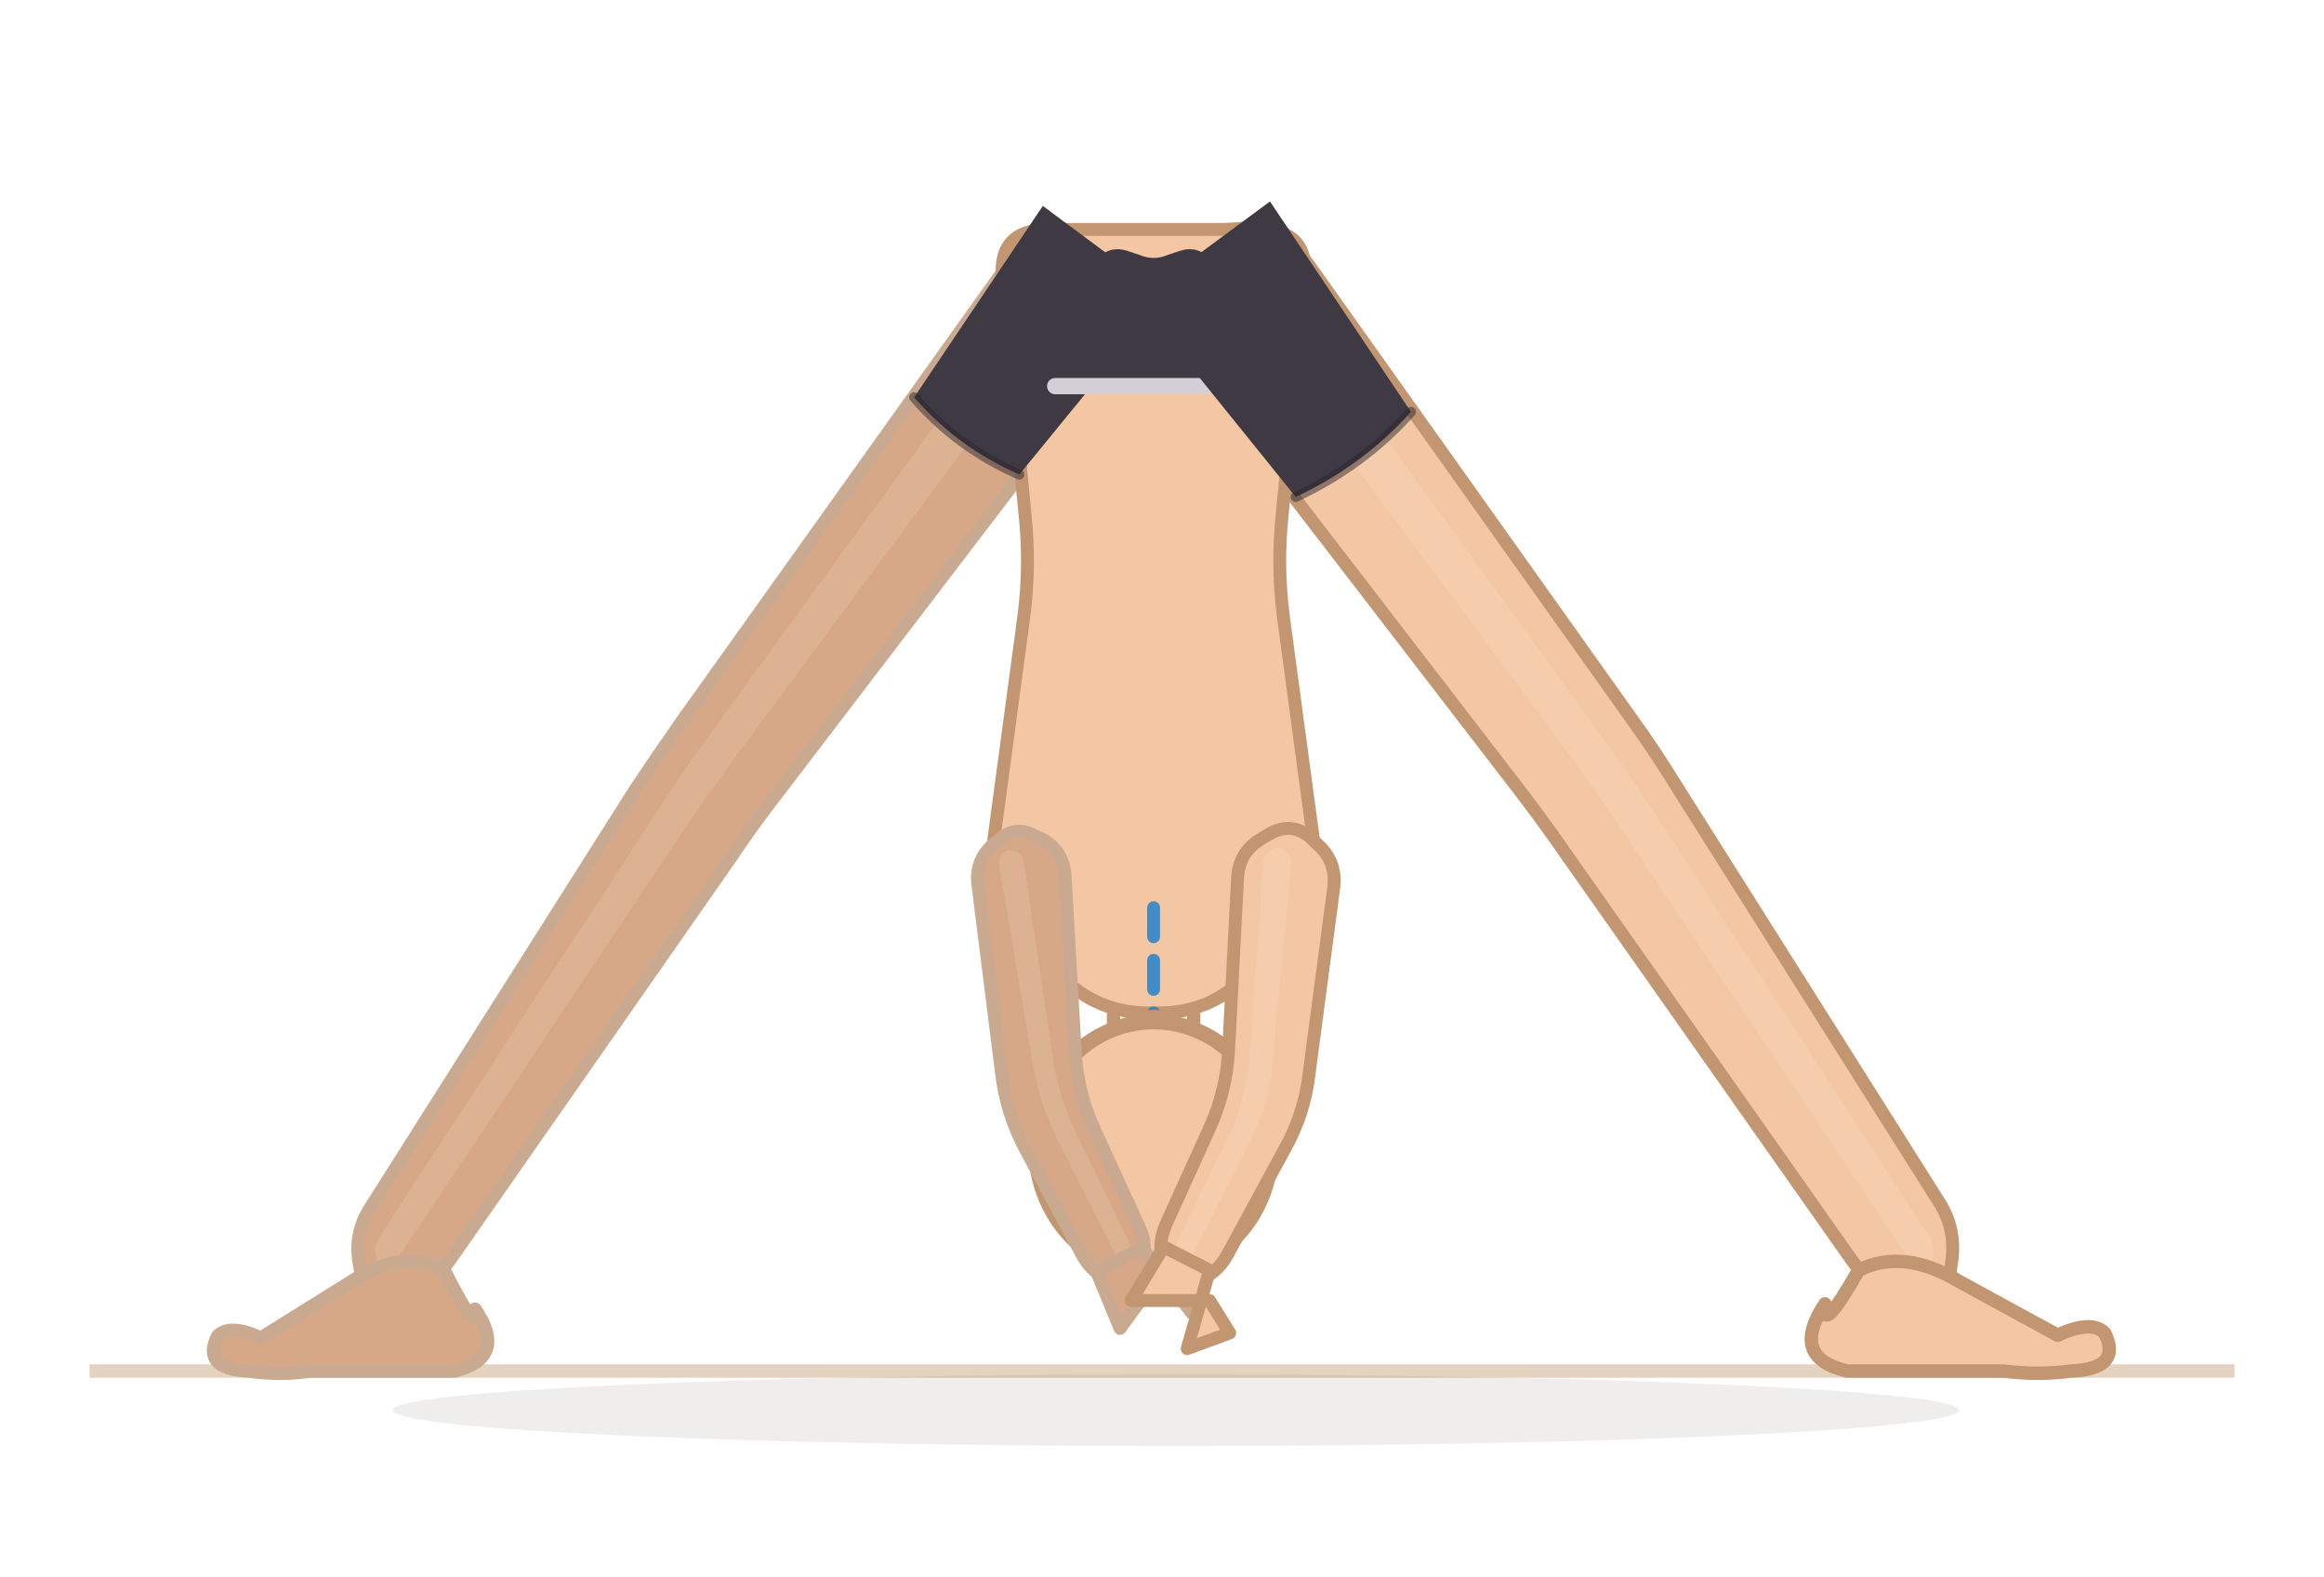
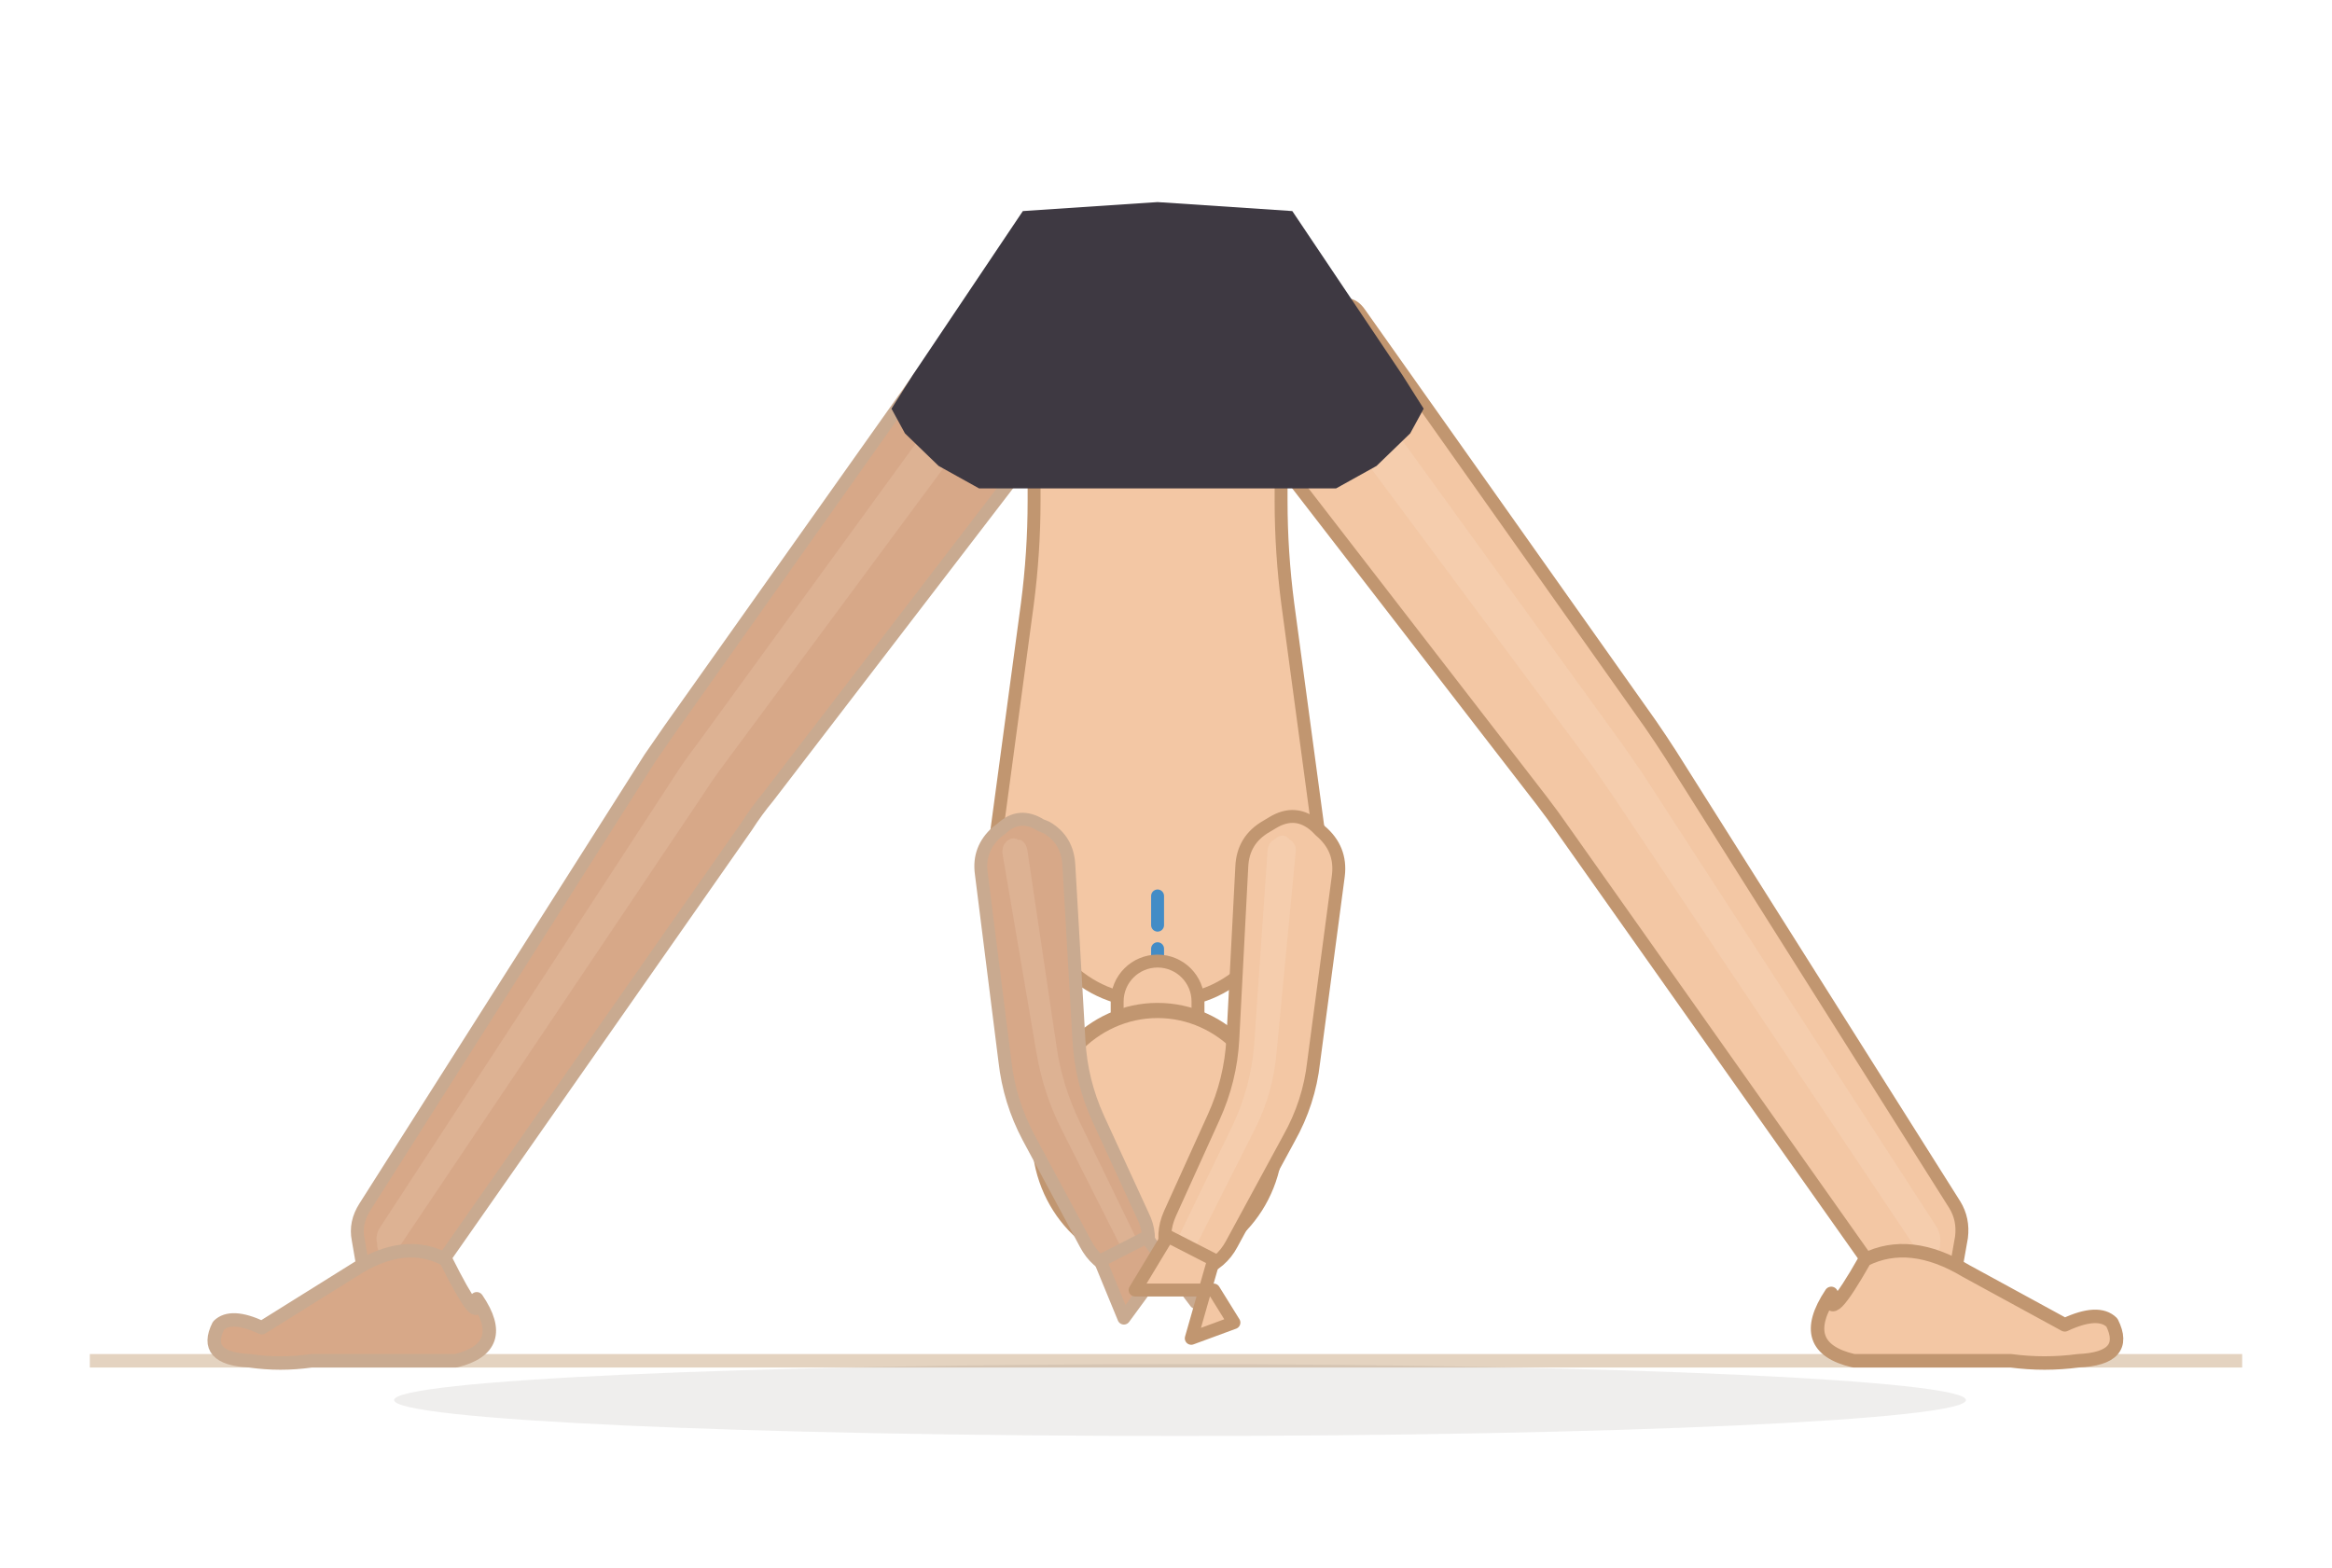
- <svg xmlns="http://www.w3.org/2000/svg" viewBox="-3.1 45.5 207.7 140.9">
+ <svg xmlns="http://www.w3.org/2000/svg" viewBox="-3.1 46.8 207.7 139.6">
  <line x1="4.9" y1="168" x2="196.6" y2="168" stroke="#e4d3c0" stroke-width="1.2" />
  <ellipse cx="102" cy="171.5" rx="70" ry="3.2" fill="rgba(62,42,28,0.08)" />
-   <path d="M 87,69.1 L 57.8,110 Q 55.7,113 53.7,116 L 30,153.4 Q 28.5,155.7 29,158.4 L 29.1,159 Q 29.6,161.7 32.2,161.1 L 32.8,160.9 Q 35.5,160.3 37.1,158.1 L 62.3,122 Q 64.3,119 66.5,116.2 L 96.9,76.4 Q 99,73.7 97.9,70.4 L 97.7,69.7 Q 96.7,66.4 93.2,66.4 L 92.5,66.4 Q 89,66.3 87,69.1 Z" fill="#d7a888" stroke="#c9aa90" stroke-width="1.15" stroke-linejoin="round" />
-   <path d="M 91,69 L 60,111.6 Q 57.9,114.5 55.9,117.6 L 30.7,156.2 Q 30.3,156.9 30.5,157.6 L 30.5,157.8 Q 30.6,158.6 31.4,158.4 L 31.5,158.4 Q 32.3,158.2 32.7,157.5 L 58.3,119.2 Q 60.4,116.2 62.5,113.3 L 93.8,71.1 Q 94.4,70.3 94.1,69.4 L 94,69.2 Q 93.7,68.3 92.8,68.2 L 92.6,68.2 Q 91.6,68.2 91,69 Z" fill="#f3d4bc" opacity="0.22" />
+   <path d="M 83.1,74.3 L 56.6,111.7 Q 55.7,113 54.8,114.3 L 29.4,154.3 Q 28.5,155.7 28.8,157.2 L 29.3,160.1 Q 29.6,161.7 31.1,161.3 L 33.9,160.7 Q 35.5,160.3 36.4,159 L 63.4,120.4 Q 64.3,119 65.3,117.8 L 93,81.7 Q 94,80.4 92.7,79.5 L 85.3,74 Q 84,73 83.1,74.3 Z" fill="#d7a888" stroke="#c9aa90" stroke-width="1.15" stroke-linejoin="round" />
+   <path d="M 89.3,71.4 L 58.9,113.2 Q 57.9,114.5 57,115.9 L 30.7,156.2 Q 30.3,156.9 30.5,157.6 L 30.5,157.8 Q 30.6,158.6 31.4,158.4 L 31.5,158.4 Q 32.3,158.2 32.7,157.5 L 59.5,117.6 Q 60.4,116.2 61.3,115 L 92.1,73.4 Q 93,72.2 91.8,71.3 L 91.5,71 Q 90.2,70.1 89.3,71.4 Z" fill="#f3d4bc" opacity="0.22" />
  <path d="M 39.36,162.48 Q 42.304,166.8 37.52,168 L 24.64,168 Q 21.88,168.4 19.12,168 Q 14.888,167.8 16.36,164.872 Q 17.464,163.768 20.224,165.056 L 28.32,160 Q 32.92,157 36.6,159 Q 39.728,165.24 39.36,162.48 Z" fill="#d7a888" stroke="#c9aa90" stroke-width="1.2" stroke-linejoin="round" />
-   <path d="M 102.6,77 L 133,116.5 Q 135.2,119.4 137.2,122.3 L 162.4,158.1 Q 164.2,160.6 167.1,161.2 L 167.8,161.4 Q 170.7,162 171.2,159.1 L 171.3,158.4 Q 171.8,155.4 170.2,152.9 L 146.7,115.7 Q 144.8,112.6 142.7,109.7 L 113.6,68.8 Q 111.5,65.9 107.9,65.9 L 106.6,66 Q 103,66 101.9,69.4 L 101.6,70.7 Q 100.5,74.1 102.6,77 Z" fill="#f3c7a4" stroke="#c19670" stroke-width="1.15" stroke-linejoin="round" />
-   <path d="M 106.2,71.2 L 137.5,113.4 Q 139.6,116.3 141.6,119.3 L 167.2,157.5 Q 167.7,158.2 168.5,158.4 L 168.7,158.4 Q 169.5,158.6 169.7,157.8 L 169.7,157.6 Q 169.8,156.8 169.4,156.1 L 144.3,117.4 Q 142.3,114.4 140.2,111.5 L 109.3,68.9 Q 108.7,68 107.6,68 L 107.4,68 Q 106.3,68.1 106,69.1 L 105.9,69.3 Q 105.6,70.3 106.2,71.2 Z" fill="#fbe3cf" opacity="0.22" />
+   <path d="M 107,82.9 L 134.2,118.1 Q 135.2,119.4 136.1,120.7 L 163.3,159.2 Q 164.2,160.6 165.7,160.9 L 169.1,161.7 Q 170.7,162 171,160.4 L 171.6,157 Q 171.8,155.4 171,154.1 L 145.7,114 Q 144.8,112.6 143.9,111.3 L 118,74.7 Q 117.1,73.4 115.8,74.3 L 107.3,80.6 Q 106,81.6 107,82.9 Z" fill="#f3c7a4" stroke="#c19670" stroke-width="1.15" stroke-linejoin="round" />
+   <path d="M 108,73.7 L 138.7,115 Q 139.6,116.3 140.5,117.6 L 167.2,157.5 Q 167.7,158.2 168.5,158.4 L 168.7,158.4 Q 169.5,158.6 169.7,157.8 L 169.7,157.6 Q 169.8,156.8 169.4,156.1 L 143.2,115.7 Q 142.3,114.4 141.4,113.1 L 111.2,71.4 Q 110.2,70.1 108.9,71.1 L 108.4,71.5 Q 107.1,72.4 108,73.7 Z" fill="#fbe3cf" opacity="0.22" />
  <path d="M 160,162 Q 156.8,166.8 162,168 L 176,168 Q 179,168.4 182,168 Q 186.6,167.8 185,164.6 Q 183.8,163.4 180.8,164.8 L 172,160 Q 167,157 163,159 Q 159.6,165 160,162 Z" fill="#f3c7a4" stroke="#c19670" stroke-width="1.2" stroke-linejoin="round" />
-   <path d="M 90.6,66 L 109.4,66 Q 114,66 113.5,70.6 L 111.5,91.4 Q 111,96 111.6,100.6 L 114.4,121.4 Q 115,126 111.7,129.3 L 108.2,132.8 Q 105,136 100.5,136 L 99.5,136 Q 95,136 91.8,132.8 L 88.3,129.3 Q 85,126 85.6,121.4 L 88.4,100.6 Q 89,96 88.5,91.4 L 86.5,70.6 Q 86,66 90.6,66 Z" fill="#f3c7a4" stroke="#c19670" stroke-width="1.15" stroke-linejoin="round" />
+   <path d="M 93.6,70 L 106.4,70 Q 111,70 111,74.6 L 111,91.4 Q 111,96 111.6,100.6 L 114.4,121.4 Q 115,126 111.7,129.3 L 108.2,132.8 Q 105,136 100.5,136 L 99.5,136 Q 95,136 91.8,132.8 L 88.3,129.3 Q 85,126 85.6,121.4 L 88.4,100.6 Q 89,96 89,91.4 L 89,74.6 Q 89,70 93.6,70 Z" fill="#f3c7a4" stroke="#c19670" stroke-width="1.15" stroke-linejoin="round" />
  <g data-shorts="inline">
-     <path d="M 90.1,63.9 L 78.6,81 Q 82.5,85.5 88,87.9 L 101,72 Z" fill="#3e3942" />
-     <path d="M 92.5,80 L 107.5,80 Q 108.8,80 109,78.7 L 109.8,73.9 Q 110,72.6 109,71.8 L 104.7,68.3 Q 103.7,67.5 102.4,67.9 L 101.2,68.3 Q 100,68.8 98.8,68.3 L 97.6,67.9 Q 96.3,67.5 95.3,68.3 L 91,71.8 Q 90,72.6 90.2,73.9 L 91,78.7 Q 91.2,80 92.5,80 Z" fill="#3e3942" />
-     <path d="M 91.2,80 L 108.8,80" fill="none" stroke="#d4ced6" stroke-width="1.45" stroke-linecap="round" />
-     <path d="M 98.5,72.3 L 112.7,89.9 Q 118.7,87.1 123,82.3 L 110.4,63.5 Z" fill="#3e3942" />
-     <path d="M 78.6,81 Q 82.5,85.5 88,87.9" fill="none" stroke="#2a262e" stroke-width="0.9" stroke-linecap="round" opacity="0.5" />
-     <path d="M 112.7,89.9 Q 118.7,87.1 123,82.3" fill="none" stroke="#2a262e" stroke-width="0.9" stroke-linecap="round" opacity="0.5" />
+     <path d="M 76.3,83.2 L 78.2,80.2 L 88,65.6 L 100,64.8 L 112,65.6 L 121.8,80.2 L 123.7,83.2 L 122.5,85.4 L 119.5,88.3 L 115.9,90.3 L 84.1,90.3 L 80.5,88.3 L 77.5,85.4 Z" fill="#3e3942" fill-rule="nonzero" />
  </g>
  <line x1="100" y1="148" x2="100" y2="126" stroke="#2481cc" stroke-width="1.15" stroke-dasharray="2.6 2.1" stroke-linecap="round" opacity="0.85" />
-   <path d="M 96.4,136 L 96.4,139.9 A 3.6 3.6 0 0 1 103.6,139.9 L 103.6,136 A 3.6 3.6 0 0 1 96.4,136 Z" fill="#f3c7a4" stroke="#c19670" stroke-width="1.15" />
+   <path d="M 96.4,136 L 96.4,139.9 A 3.6 3.6 0 0 0 103.6,139.9 L 103.6,136 A 3.6 3.6 0 0 0 96.4,136 Z" fill="#f3c7a4" stroke="#c19670" stroke-width="1.15" />
  <ellipse cx="100" cy="148" rx="10.528" ry="11.2" fill="#f3c7a4" stroke="#c19670" stroke-width="1.35" />
  <path d="M 84.3,124.6 L 86.4,141.3 Q 86.8,144.9 88.5,148.1 L 93.6,157.6 Q 94.5,159.3 96.2,159.9 L 96.6,160 Q 98.3,160.6 98.9,158.9 L 99,158.5 Q 99.5,156.7 98.7,155.1 L 94.7,146.4 Q 93.2,143.1 93,139.5 L 92.1,123.9 Q 92,121.6 90.1,120.5 L 89.6,120.3 Q 87.7,119.1 86.1,120.6 L 85.7,120.9 Q 84,122.4 84.3,124.6 Z" fill="#d7a888" stroke="#c9aa90" stroke-width="1.15" stroke-linejoin="round" />
  <path d="M 86.2,122.9 L 89.2,140.5 Q 89.8,144.1 91.4,147.3 L 96.6,157.6 Q 96.8,158.1 97.3,158.3 L 97.4,158.3 Q 97.9,158.5 98,158 L 98.1,157.9 Q 98.2,157.4 98,156.9 L 93.1,146.8 Q 91.5,143.5 91,140 L 88.4,122.5 Q 88.3,121.9 87.8,121.6 L 87.6,121.6 Q 87.1,121.3 86.6,121.7 L 86.5,121.8 Q 86.1,122.2 86.2,122.9 Z" fill="#f3d4bc" opacity="0.22" />
  <path d="M 99,157 L 103.4,162.8 L 104.6,158.9 L 101.1,158.6 L 97,164.2 L 94.9,159.1 Z" fill="#d7a888" stroke="#c9aa90" stroke-width="1.15" stroke-linejoin="round" />
  <path d="M 107.5,124 L 106.7,139.4 Q 106.5,143 105,146.3 L 101.1,154.9 Q 100.3,156.7 100.9,158.5 L 101,158.9 Q 101.6,160.8 103.4,160.2 L 103.8,160 Q 105.7,159.3 106.6,157.6 L 111.7,148.2 Q 113.5,145 113.9,141.4 L 116.1,124.8 Q 116.4,122.4 114.5,120.8 L 114.1,120.4 Q 112.3,118.8 110.2,120.1 L 109.7,120.4 Q 107.6,121.6 107.5,124 Z" fill="#f3c7a4" stroke="#c19670" stroke-width="1.15" stroke-linejoin="round" />
  <path d="M 109.8,122.5 L 108.6,139.9 Q 108.3,143.5 106.8,146.8 L 101.9,156.9 Q 101.7,157.4 101.9,157.9 L 101.9,158 Q 102.1,158.5 102.6,158.3 L 102.7,158.3 Q 103.2,158.1 103.5,157.6 L 108.7,147.3 Q 110.3,144.1 110.6,140.5 L 112.3,122.7 Q 112.4,122 111.8,121.6 L 111.7,121.5 Q 111.2,121 110.6,121.4 L 110.5,121.5 Q 109.9,121.8 109.8,122.5 Z" fill="#fbe3cf" opacity="0.22" />
  <path d="M 105,159 L 103,166 L 106.8,164.6 L 105,161.7 L 98,161.7 L 100.9,156.9 Z" fill="#f3c7a4" stroke="#c19670" stroke-width="1.15" stroke-linejoin="round" />
</svg>
